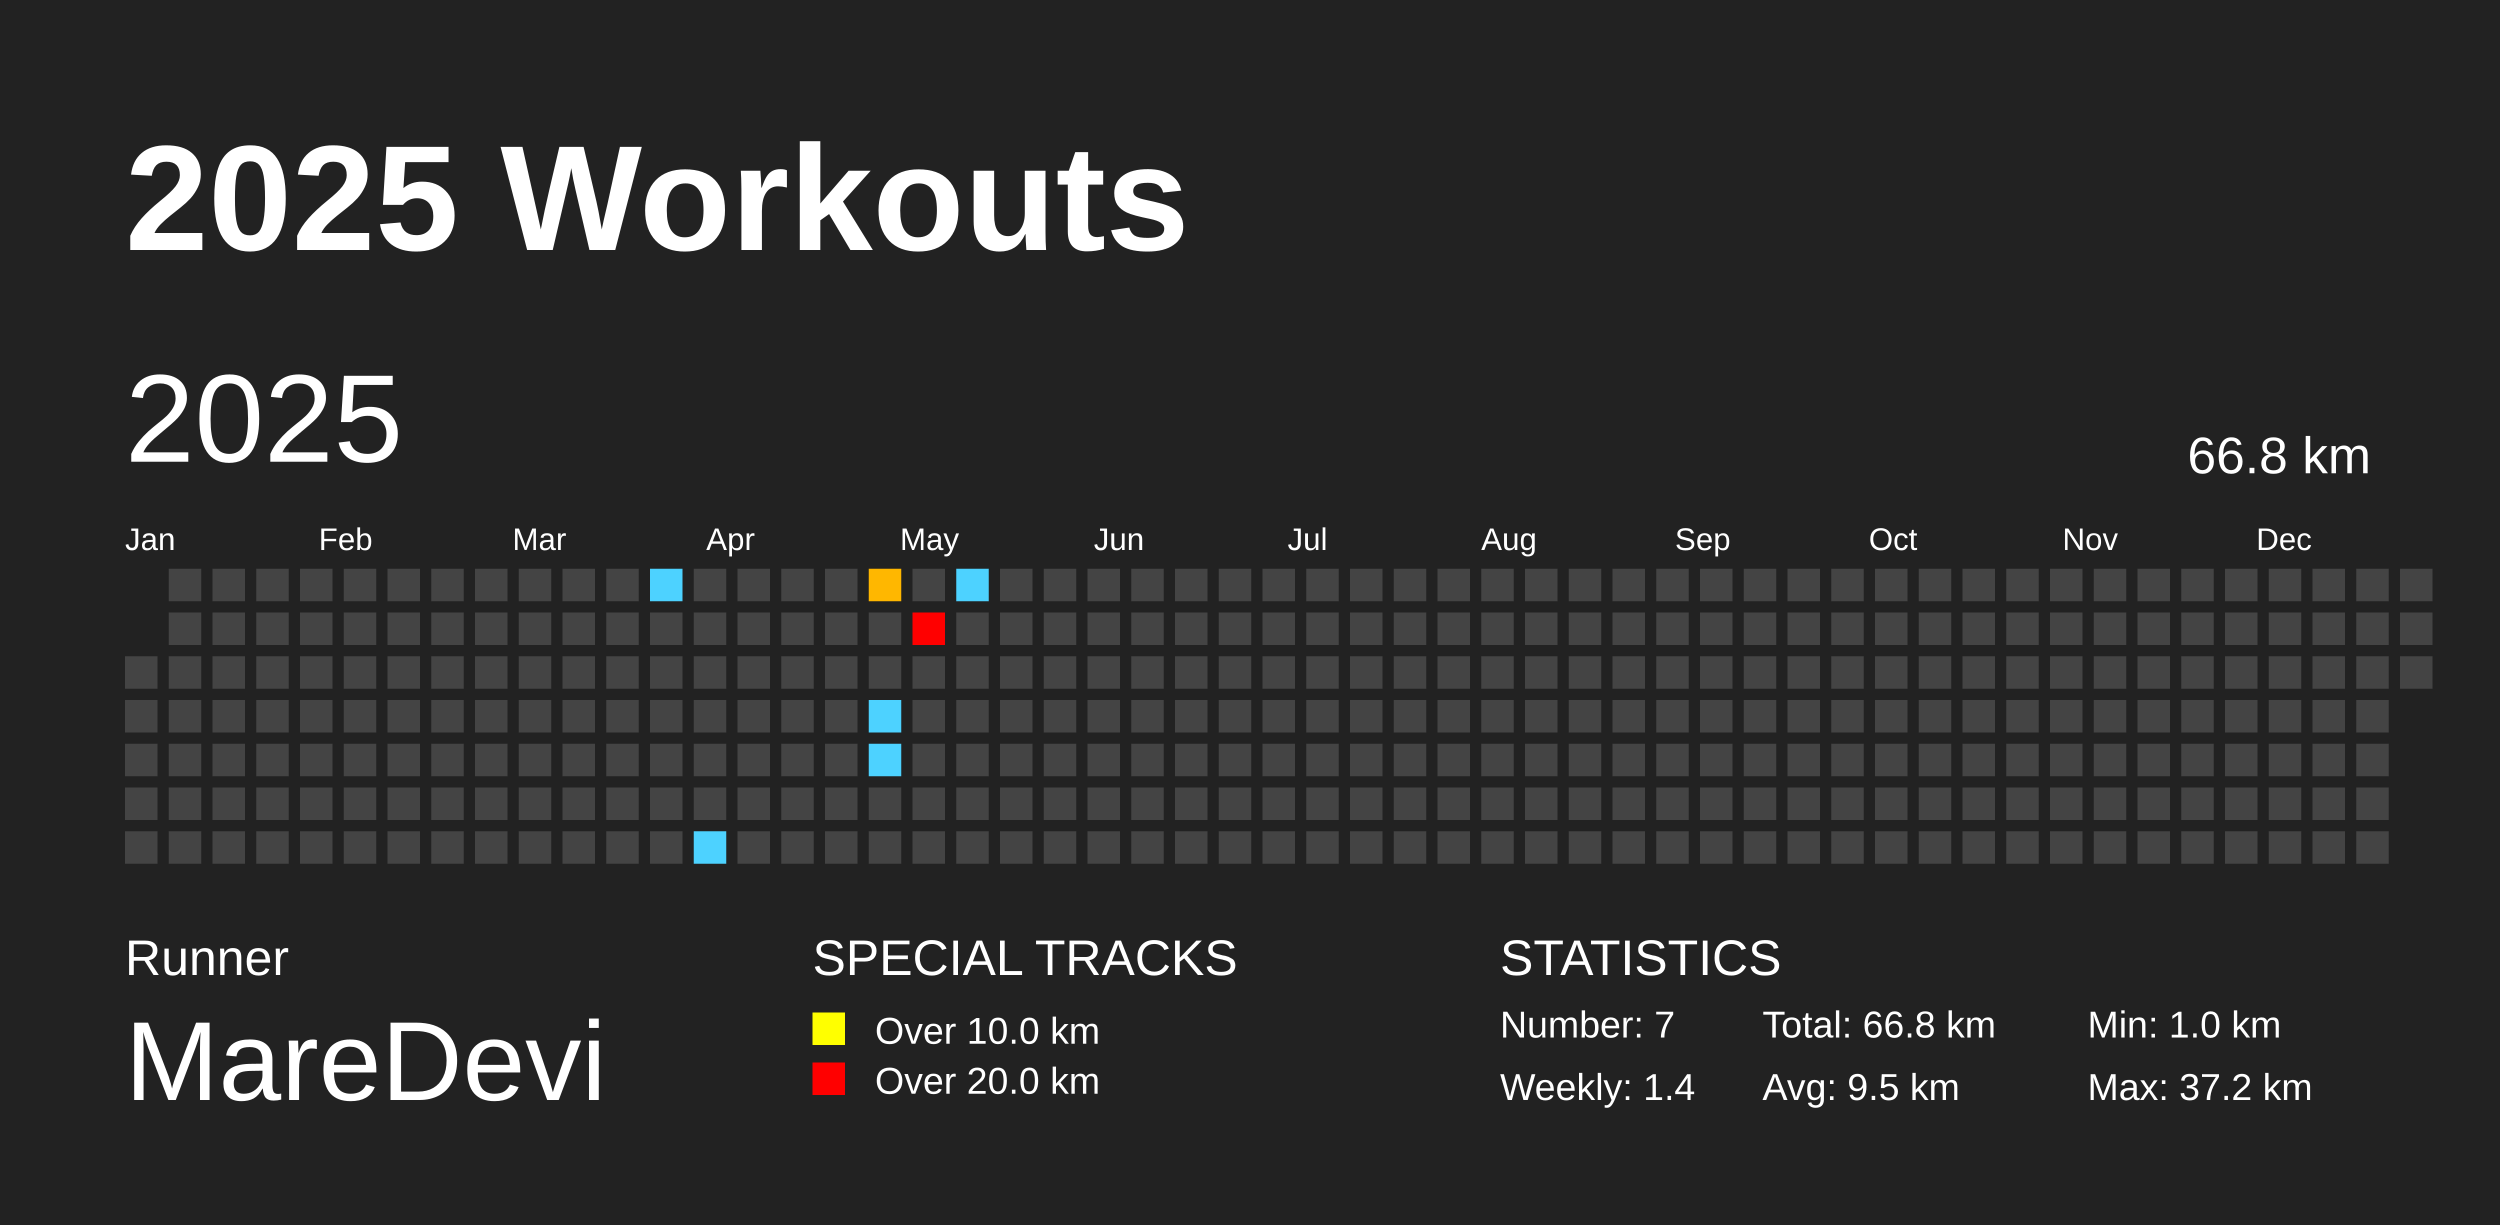
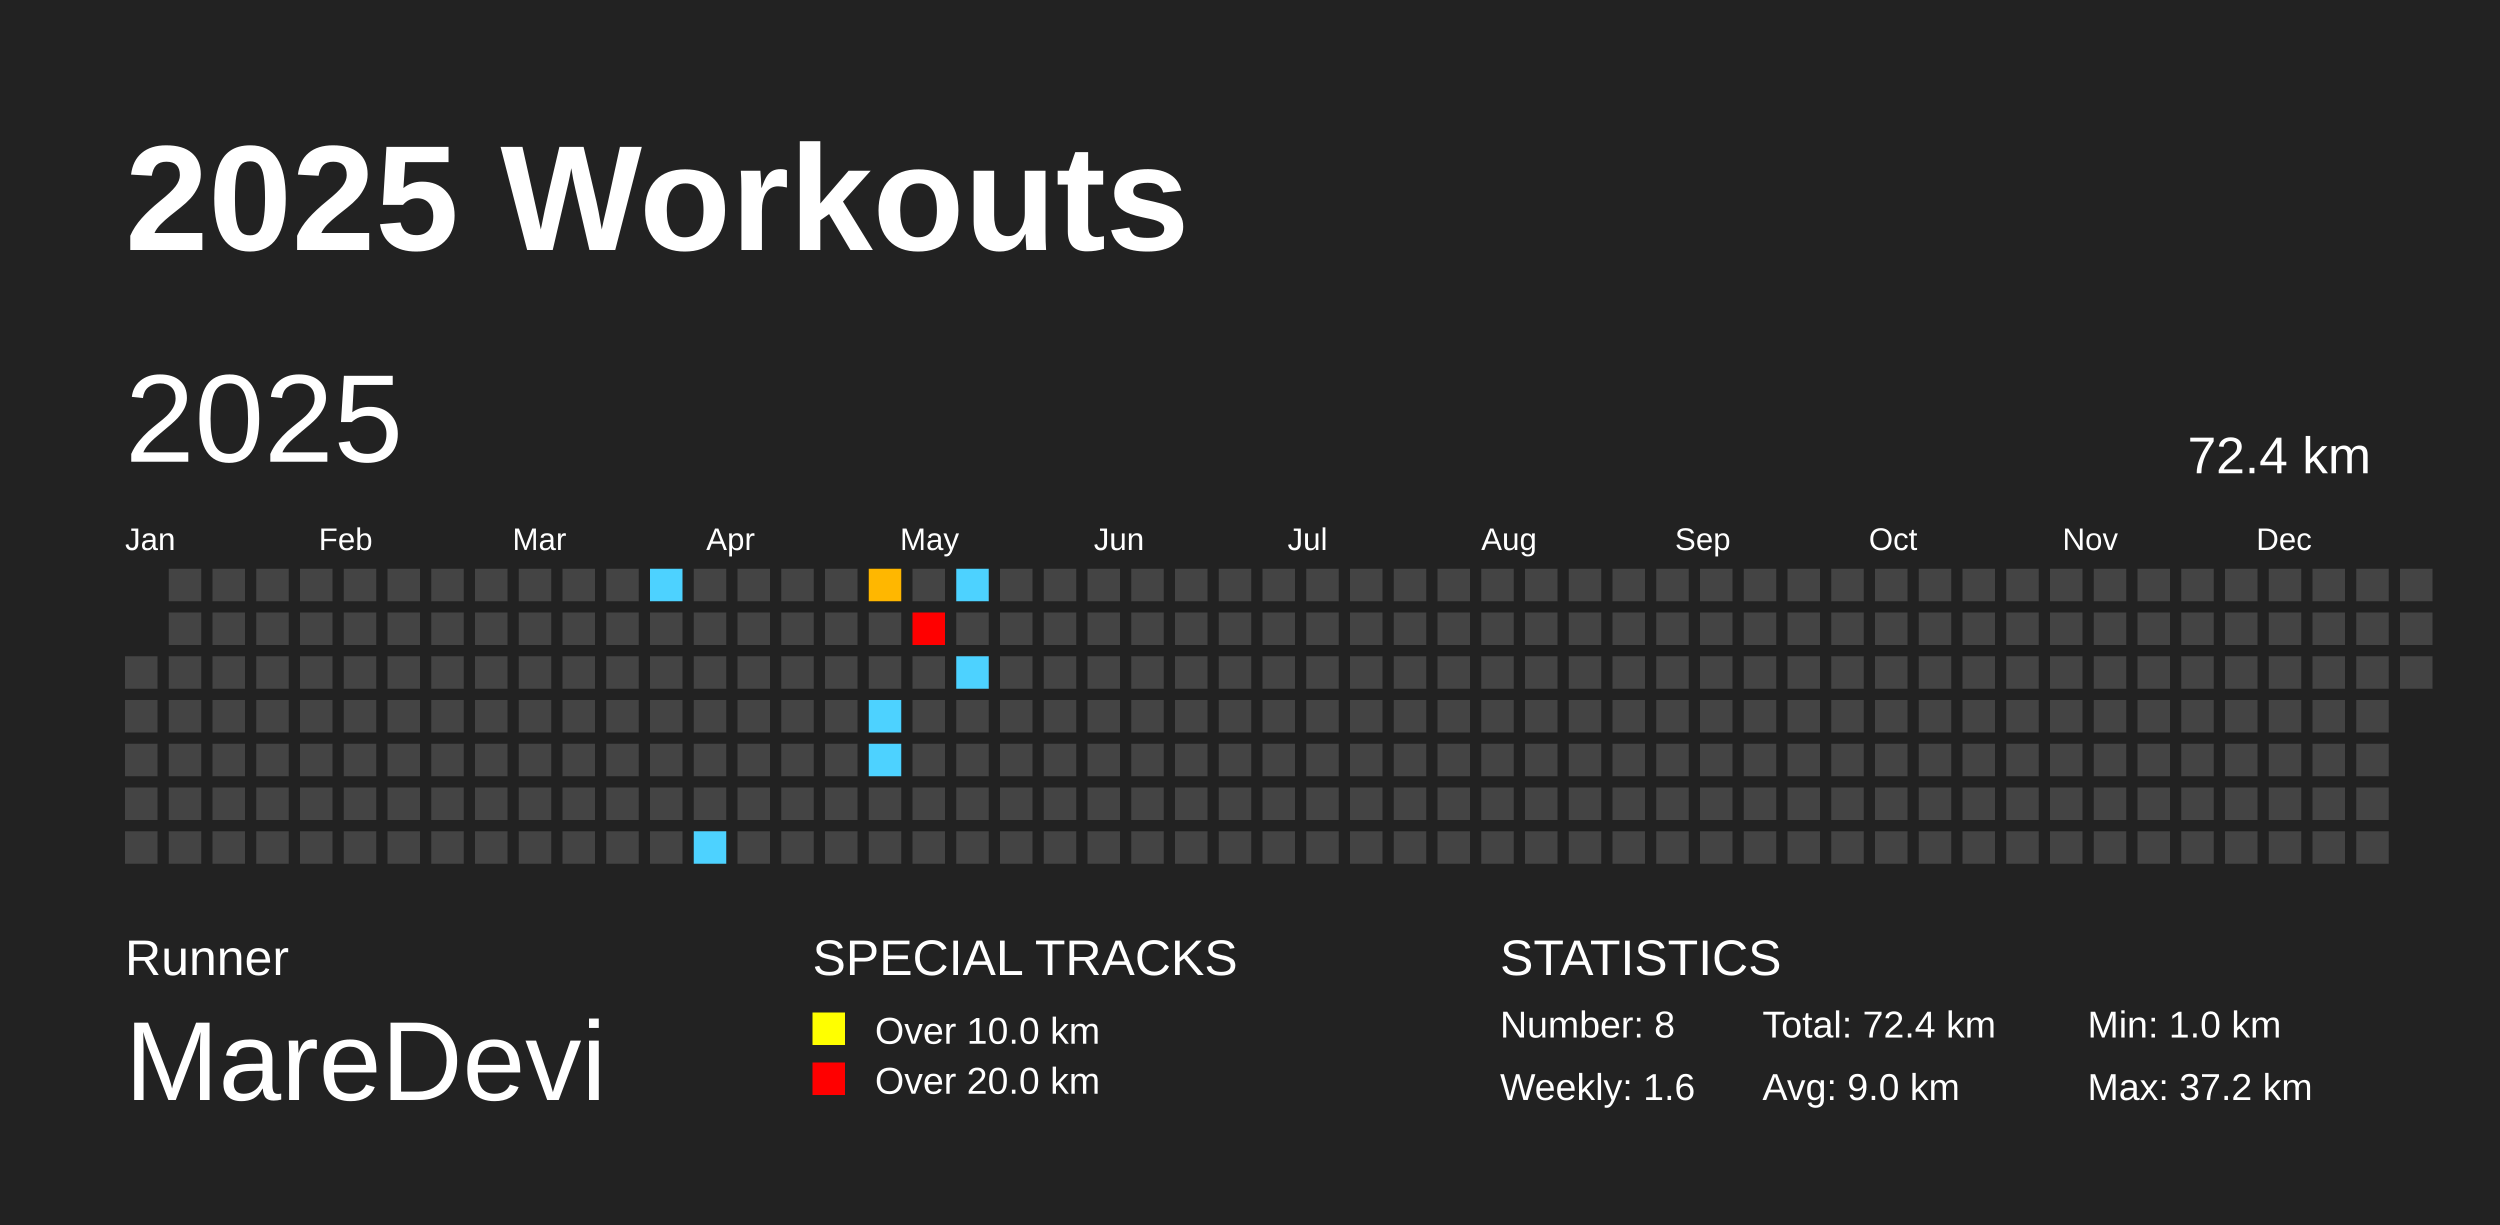
<svg xmlns="http://www.w3.org/2000/svg" baseProfile="full" height="98mm" version="1.1" viewBox="0,0,200,98" width="200mm">
  <defs />
  <rect fill="#222222" height="98" width="200" x="0" y="0" />
  <text fill="#FFFFFF" style="font-size:12px; font-family:Arial; font-weight:bold;" x="10" y="20">2025 Workouts</text>
  <text fill="#FFFFFF" style="font-size:4px; font-family:Arial" x="10" y="78">Runner</text>
  <text fill="#FFFFFF" style="font-size:9px; font-family:Arial" x="10" y="88">MareDevi</text>
  <text fill="#FFFFFF" style="font-size:4px; font-family:Arial" x="65" y="78">SPECIAL TRACKS</text>
  <rect fill="yellow" height="2.6" width="2.6" x="65" y="81" />
  <text fill="#FFFFFF" style="font-size:3px; font-family:Arial" x="70" y="83.5">Over 10.0 km</text>
  <rect fill="red" height="2.6" width="2.6" x="65" y="85" />
  <text fill="#FFFFFF" style="font-size:3px; font-family:Arial" x="70" y="87.5">Over 20.0 km</text>
  <text fill="#FFFFFF" style="font-size:4px; font-family:Arial" x="120" y="78">STATISTICS</text>
-   <text fill="#FFFFFF" style="font-size:3px; font-family:Arial" x="120" y="83">Number: 7</text>
-   <text fill="#FFFFFF" style="font-size:3px; font-family:Arial" x="120" y="88">Weekly: 1.4</text>
-   <text fill="#FFFFFF" style="font-size:3px; font-family:Arial" x="141" y="83">Total: 66.8 km</text>
-   <text fill="#FFFFFF" style="font-size:3px; font-family:Arial" x="141" y="88">Avg: 9.5 km</text>
+   <text fill="#FFFFFF" style="font-size:3px; font-family:Arial" x="120" y="83">Number: 8</text>
+   <text fill="#FFFFFF" style="font-size:3px; font-family:Arial" x="120" y="88">Weekly: 1.6</text>
+   <text fill="#FFFFFF" style="font-size:3px; font-family:Arial" x="141" y="83">Total: 72.4 km</text>
+   <text fill="#FFFFFF" style="font-size:3px; font-family:Arial" x="141" y="88">Avg: 9.0 km</text>
  <text fill="#FFFFFF" style="font-size:3px; font-family:Arial" x="167" y="83">Min: 1.0 km</text>
  <text fill="#FFFFFF" style="font-size:3px; font-family:Arial" x="167" y="88">Max: 37.2 km</text>
  <text dominant-baseline="hanging" fill="#FFFFFF" style="font-size:10.0px; font-family:Arial;" x="10" y="30">2025</text>
-   <text dominant-baseline="hanging" fill="#FFFFFF" style="font-size:4.125px; font-family:Arial;" x="175" y="35">66.8 km</text>
+   <text dominant-baseline="hanging" fill="#FFFFFF" style="font-size:4.125px; font-family:Arial;" x="175" y="35">72.4 km</text>
  <text fill="#FFFFFF" style="font-size:2.5px; font-family:Arial" x="10.0" y="44">Jan</text>
  <text fill="#FFFFFF" style="font-size:2.5px; font-family:Arial" x="25.5" y="44">Feb</text>
  <text fill="#FFFFFF" style="font-size:2.5px; font-family:Arial" x="41.0" y="44">Mar</text>
  <text fill="#FFFFFF" style="font-size:2.5px; font-family:Arial" x="56.5" y="44">Apr</text>
  <text fill="#FFFFFF" style="font-size:2.5px; font-family:Arial" x="72.0" y="44">May</text>
  <text fill="#FFFFFF" style="font-size:2.5px; font-family:Arial" x="87.5" y="44">Jun</text>
  <text fill="#FFFFFF" style="font-size:2.5px; font-family:Arial" x="103.0" y="44">Jul</text>
  <text fill="#FFFFFF" style="font-size:2.5px; font-family:Arial" x="118.5" y="44">Aug</text>
  <text fill="#FFFFFF" style="font-size:2.5px; font-family:Arial" x="134.0" y="44">Sep</text>
  <text fill="#FFFFFF" style="font-size:2.5px; font-family:Arial" x="149.5" y="44">Oct</text>
  <text fill="#FFFFFF" style="font-size:2.5px; font-family:Arial" x="165.0" y="44">Nov</text>
  <text fill="#FFFFFF" style="font-size:2.5px; font-family:Arial" x="180.5" y="44">Dec</text>
  <rect fill="#444444" height="2.6" width="2.6" x="10.0" y="52.5" />
  <rect fill="#444444" height="2.6" width="2.6" x="10.0" y="56.0" />
  <rect fill="#444444" height="2.6" width="2.6" x="10.0" y="59.5" />
  <rect fill="#444444" height="2.6" width="2.6" x="10.0" y="63.0" />
  <rect fill="#444444" height="2.6" width="2.6" x="10.0" y="66.5" />
  <rect fill="#444444" height="2.6" width="2.6" x="13.5" y="45.5" />
  <rect fill="#444444" height="2.6" width="2.6" x="13.5" y="49.0" />
  <rect fill="#444444" height="2.6" width="2.6" x="13.5" y="52.5" />
  <rect fill="#444444" height="2.6" width="2.6" x="13.5" y="56.0" />
  <rect fill="#444444" height="2.6" width="2.6" x="13.5" y="59.5" />
  <rect fill="#444444" height="2.6" width="2.6" x="13.5" y="63.0" />
  <rect fill="#444444" height="2.6" width="2.6" x="13.5" y="66.5" />
  <rect fill="#444444" height="2.6" width="2.6" x="17.0" y="45.5" />
  <rect fill="#444444" height="2.6" width="2.6" x="17.0" y="49.0" />
  <rect fill="#444444" height="2.6" width="2.6" x="17.0" y="52.5" />
  <rect fill="#444444" height="2.6" width="2.6" x="17.0" y="56.0" />
  <rect fill="#444444" height="2.6" width="2.6" x="17.0" y="59.5" />
  <rect fill="#444444" height="2.6" width="2.6" x="17.0" y="63.0" />
  <rect fill="#444444" height="2.6" width="2.6" x="17.0" y="66.5" />
  <rect fill="#444444" height="2.6" width="2.6" x="20.5" y="45.5" />
  <rect fill="#444444" height="2.6" width="2.6" x="20.5" y="49.0" />
  <rect fill="#444444" height="2.6" width="2.6" x="20.5" y="52.5" />
  <rect fill="#444444" height="2.6" width="2.6" x="20.5" y="56.0" />
  <rect fill="#444444" height="2.6" width="2.6" x="20.5" y="59.5" />
  <rect fill="#444444" height="2.6" width="2.6" x="20.5" y="63.0" />
  <rect fill="#444444" height="2.6" width="2.6" x="20.5" y="66.5" />
  <rect fill="#444444" height="2.6" width="2.6" x="24.0" y="45.5" />
  <rect fill="#444444" height="2.6" width="2.6" x="24.0" y="49.0" />
  <rect fill="#444444" height="2.6" width="2.6" x="24.0" y="52.5" />
  <rect fill="#444444" height="2.6" width="2.6" x="24.0" y="56.0" />
  <rect fill="#444444" height="2.6" width="2.6" x="24.0" y="59.5" />
  <rect fill="#444444" height="2.6" width="2.6" x="24.0" y="63.0" />
  <rect fill="#444444" height="2.6" width="2.6" x="24.0" y="66.5" />
  <rect fill="#444444" height="2.6" width="2.6" x="27.5" y="45.5" />
  <rect fill="#444444" height="2.6" width="2.6" x="27.5" y="49.0" />
  <rect fill="#444444" height="2.6" width="2.6" x="27.5" y="52.5" />
  <rect fill="#444444" height="2.6" width="2.6" x="27.5" y="56.0" />
  <rect fill="#444444" height="2.6" width="2.6" x="27.5" y="59.5" />
  <rect fill="#444444" height="2.6" width="2.6" x="27.5" y="63.0" />
  <rect fill="#444444" height="2.6" width="2.6" x="27.5" y="66.5" />
  <rect fill="#444444" height="2.6" width="2.6" x="31.0" y="45.5" />
  <rect fill="#444444" height="2.6" width="2.6" x="31.0" y="49.0" />
  <rect fill="#444444" height="2.6" width="2.6" x="31.0" y="52.5" />
  <rect fill="#444444" height="2.6" width="2.6" x="31.0" y="56.0" />
  <rect fill="#444444" height="2.6" width="2.6" x="31.0" y="59.5" />
  <rect fill="#444444" height="2.6" width="2.6" x="31.0" y="63.0" />
  <rect fill="#444444" height="2.6" width="2.6" x="31.0" y="66.5" />
  <rect fill="#444444" height="2.6" width="2.6" x="34.5" y="45.5" />
  <rect fill="#444444" height="2.6" width="2.6" x="34.5" y="49.0" />
  <rect fill="#444444" height="2.6" width="2.6" x="34.5" y="52.5" />
  <rect fill="#444444" height="2.6" width="2.6" x="34.5" y="56.0" />
  <rect fill="#444444" height="2.6" width="2.6" x="34.5" y="59.5" />
  <rect fill="#444444" height="2.6" width="2.6" x="34.5" y="63.0" />
  <rect fill="#444444" height="2.6" width="2.6" x="34.5" y="66.5" />
  <rect fill="#444444" height="2.6" width="2.6" x="38.0" y="45.5" />
  <rect fill="#444444" height="2.6" width="2.6" x="38.0" y="49.0" />
  <rect fill="#444444" height="2.6" width="2.6" x="38.0" y="52.5" />
  <rect fill="#444444" height="2.6" width="2.6" x="38.0" y="56.0" />
  <rect fill="#444444" height="2.6" width="2.6" x="38.0" y="59.5" />
  <rect fill="#444444" height="2.6" width="2.6" x="38.0" y="63.0" />
  <rect fill="#444444" height="2.6" width="2.6" x="38.0" y="66.5" />
  <rect fill="#444444" height="2.6" width="2.6" x="41.5" y="45.5" />
  <rect fill="#444444" height="2.6" width="2.6" x="41.5" y="49.0" />
  <rect fill="#444444" height="2.6" width="2.6" x="41.5" y="52.5" />
  <rect fill="#444444" height="2.6" width="2.6" x="41.5" y="56.0" />
  <rect fill="#444444" height="2.6" width="2.6" x="41.5" y="59.5" />
  <rect fill="#444444" height="2.6" width="2.6" x="41.5" y="63.0" />
  <rect fill="#444444" height="2.6" width="2.6" x="41.5" y="66.5" />
  <rect fill="#444444" height="2.6" width="2.6" x="45.0" y="45.5" />
  <rect fill="#444444" height="2.6" width="2.6" x="45.0" y="49.0" />
  <rect fill="#444444" height="2.6" width="2.6" x="45.0" y="52.5" />
  <rect fill="#444444" height="2.6" width="2.6" x="45.0" y="56.0" />
  <rect fill="#444444" height="2.6" width="2.6" x="45.0" y="59.5" />
  <rect fill="#444444" height="2.6" width="2.6" x="45.0" y="63.0" />
  <rect fill="#444444" height="2.6" width="2.6" x="45.0" y="66.5" />
  <rect fill="#444444" height="2.6" width="2.6" x="48.5" y="45.5" />
  <rect fill="#444444" height="2.6" width="2.6" x="48.5" y="49.0" />
  <rect fill="#444444" height="2.6" width="2.6" x="48.5" y="52.5" />
  <rect fill="#444444" height="2.6" width="2.6" x="48.5" y="56.0" />
  <rect fill="#444444" height="2.6" width="2.6" x="48.5" y="59.5" />
  <rect fill="#444444" height="2.6" width="2.6" x="48.5" y="63.0" />
  <rect fill="#444444" height="2.6" width="2.6" x="48.5" y="66.5" />
  <rect fill="#4dd2ff" height="2.6" width="2.6" x="52.0" y="45.5" />
  <rect fill="#444444" height="2.6" width="2.6" x="52.0" y="49.0" />
  <rect fill="#444444" height="2.6" width="2.6" x="52.0" y="52.5" />
  <rect fill="#444444" height="2.6" width="2.6" x="52.0" y="56.0" />
  <rect fill="#444444" height="2.6" width="2.6" x="52.0" y="59.5" />
  <rect fill="#444444" height="2.6" width="2.6" x="52.0" y="63.0" />
  <rect fill="#444444" height="2.6" width="2.6" x="52.0" y="66.5" />
  <rect fill="#444444" height="2.6" width="2.6" x="55.5" y="45.5" />
  <rect fill="#444444" height="2.6" width="2.6" x="55.5" y="49.0" />
  <rect fill="#444444" height="2.6" width="2.6" x="55.5" y="52.5" />
  <rect fill="#444444" height="2.6" width="2.6" x="55.5" y="56.0" />
  <rect fill="#444444" height="2.6" width="2.6" x="55.5" y="59.5" />
  <rect fill="#444444" height="2.6" width="2.6" x="55.5" y="63.0" />
  <rect fill="#4dd2ff" height="2.6" width="2.6" x="55.5" y="66.5" />
  <rect fill="#444444" height="2.6" width="2.6" x="59.0" y="45.5" />
  <rect fill="#444444" height="2.6" width="2.6" x="59.0" y="49.0" />
  <rect fill="#444444" height="2.6" width="2.6" x="59.0" y="52.5" />
  <rect fill="#444444" height="2.6" width="2.6" x="59.0" y="56.0" />
  <rect fill="#444444" height="2.6" width="2.6" x="59.0" y="59.5" />
  <rect fill="#444444" height="2.6" width="2.6" x="59.0" y="63.0" />
  <rect fill="#444444" height="2.6" width="2.6" x="59.0" y="66.5" />
  <rect fill="#444444" height="2.6" width="2.6" x="62.5" y="45.5" />
  <rect fill="#444444" height="2.6" width="2.6" x="62.5" y="49.0" />
  <rect fill="#444444" height="2.6" width="2.6" x="62.5" y="52.5" />
  <rect fill="#444444" height="2.6" width="2.6" x="62.5" y="56.0" />
  <rect fill="#444444" height="2.6" width="2.6" x="62.5" y="59.5" />
  <rect fill="#444444" height="2.6" width="2.6" x="62.5" y="63.0" />
  <rect fill="#444444" height="2.6" width="2.6" x="62.5" y="66.5" />
  <rect fill="#444444" height="2.6" width="2.6" x="66.0" y="45.5" />
  <rect fill="#444444" height="2.6" width="2.6" x="66.0" y="49.0" />
  <rect fill="#444444" height="2.6" width="2.6" x="66.0" y="52.5" />
  <rect fill="#444444" height="2.6" width="2.6" x="66.0" y="56.0" />
  <rect fill="#444444" height="2.6" width="2.6" x="66.0" y="59.5" />
  <rect fill="#444444" height="2.6" width="2.6" x="66.0" y="63.0" />
  <rect fill="#444444" height="2.6" width="2.6" x="66.0" y="66.5" />
  <rect fill="#ffb700" height="2.6" width="2.6" x="69.5" y="45.5" />
  <rect fill="#444444" height="2.6" width="2.6" x="69.5" y="49.0" />
  <rect fill="#444444" height="2.6" width="2.6" x="69.5" y="52.5" />
  <rect fill="#4dd2ff" height="2.6" width="2.6" x="69.5" y="56.0" />
  <rect fill="#4dd2ff" height="2.6" width="2.6" x="69.5" y="59.5" />
  <rect fill="#444444" height="2.6" width="2.6" x="69.5" y="63.0" />
  <rect fill="#444444" height="2.6" width="2.6" x="69.5" y="66.5" />
  <rect fill="#444444" height="2.6" width="2.6" x="73.0" y="45.5" />
  <rect fill="red" height="2.6" width="2.6" x="73.0" y="49.0" />
  <rect fill="#444444" height="2.6" width="2.6" x="73.0" y="52.5" />
  <rect fill="#444444" height="2.6" width="2.6" x="73.0" y="56.0" />
  <rect fill="#444444" height="2.6" width="2.6" x="73.0" y="59.5" />
  <rect fill="#444444" height="2.6" width="2.6" x="73.0" y="63.0" />
  <rect fill="#444444" height="2.6" width="2.6" x="73.0" y="66.5" />
  <rect fill="#4dd2ff" height="2.6" width="2.6" x="76.5" y="45.5" />
  <rect fill="#444444" height="2.6" width="2.6" x="76.5" y="49.0" />
-   <rect fill="#444444" height="2.6" width="2.6" x="76.5" y="52.5" />
+   <rect fill="#4dd2ff" height="2.6" width="2.6" x="76.5" y="52.5" />
  <rect fill="#444444" height="2.6" width="2.6" x="76.5" y="56.0" />
  <rect fill="#444444" height="2.6" width="2.6" x="76.5" y="59.5" />
  <rect fill="#444444" height="2.6" width="2.6" x="76.5" y="63.0" />
  <rect fill="#444444" height="2.6" width="2.6" x="76.5" y="66.5" />
  <rect fill="#444444" height="2.6" width="2.6" x="80.0" y="45.5" />
  <rect fill="#444444" height="2.6" width="2.6" x="80.0" y="49.0" />
  <rect fill="#444444" height="2.6" width="2.6" x="80.0" y="52.5" />
  <rect fill="#444444" height="2.6" width="2.6" x="80.0" y="56.0" />
  <rect fill="#444444" height="2.6" width="2.6" x="80.0" y="59.5" />
  <rect fill="#444444" height="2.6" width="2.6" x="80.0" y="63.0" />
  <rect fill="#444444" height="2.6" width="2.6" x="80.0" y="66.5" />
  <rect fill="#444444" height="2.6" width="2.6" x="83.5" y="45.5" />
  <rect fill="#444444" height="2.6" width="2.6" x="83.5" y="49.0" />
  <rect fill="#444444" height="2.6" width="2.6" x="83.5" y="52.5" />
  <rect fill="#444444" height="2.6" width="2.6" x="83.5" y="56.0" />
  <rect fill="#444444" height="2.6" width="2.6" x="83.5" y="59.5" />
  <rect fill="#444444" height="2.6" width="2.6" x="83.5" y="63.0" />
  <rect fill="#444444" height="2.6" width="2.6" x="83.5" y="66.5" />
  <rect fill="#444444" height="2.6" width="2.6" x="87.0" y="45.5" />
  <rect fill="#444444" height="2.6" width="2.6" x="87.0" y="49.0" />
  <rect fill="#444444" height="2.6" width="2.6" x="87.0" y="52.5" />
  <rect fill="#444444" height="2.6" width="2.6" x="87.0" y="56.0" />
  <rect fill="#444444" height="2.6" width="2.6" x="87.0" y="59.5" />
  <rect fill="#444444" height="2.6" width="2.6" x="87.0" y="63.0" />
  <rect fill="#444444" height="2.6" width="2.6" x="87.0" y="66.5" />
  <rect fill="#444444" height="2.6" width="2.6" x="90.5" y="45.5" />
  <rect fill="#444444" height="2.6" width="2.6" x="90.5" y="49.0" />
  <rect fill="#444444" height="2.6" width="2.6" x="90.5" y="52.5" />
  <rect fill="#444444" height="2.6" width="2.6" x="90.5" y="56.0" />
  <rect fill="#444444" height="2.6" width="2.6" x="90.5" y="59.5" />
  <rect fill="#444444" height="2.6" width="2.6" x="90.5" y="63.0" />
  <rect fill="#444444" height="2.6" width="2.6" x="90.5" y="66.5" />
  <rect fill="#444444" height="2.6" width="2.6" x="94.0" y="45.5" />
  <rect fill="#444444" height="2.6" width="2.6" x="94.0" y="49.0" />
  <rect fill="#444444" height="2.6" width="2.6" x="94.0" y="52.5" />
  <rect fill="#444444" height="2.6" width="2.6" x="94.0" y="56.0" />
  <rect fill="#444444" height="2.6" width="2.6" x="94.0" y="59.5" />
  <rect fill="#444444" height="2.6" width="2.6" x="94.0" y="63.0" />
  <rect fill="#444444" height="2.6" width="2.6" x="94.0" y="66.5" />
  <rect fill="#444444" height="2.6" width="2.6" x="97.5" y="45.5" />
  <rect fill="#444444" height="2.6" width="2.6" x="97.5" y="49.0" />
  <rect fill="#444444" height="2.6" width="2.6" x="97.5" y="52.5" />
  <rect fill="#444444" height="2.6" width="2.6" x="97.5" y="56.0" />
  <rect fill="#444444" height="2.6" width="2.6" x="97.5" y="59.5" />
  <rect fill="#444444" height="2.6" width="2.6" x="97.5" y="63.0" />
  <rect fill="#444444" height="2.6" width="2.6" x="97.5" y="66.5" />
  <rect fill="#444444" height="2.6" width="2.6" x="101.0" y="45.5" />
  <rect fill="#444444" height="2.6" width="2.6" x="101.0" y="49.0" />
  <rect fill="#444444" height="2.6" width="2.6" x="101.0" y="52.5" />
  <rect fill="#444444" height="2.6" width="2.6" x="101.0" y="56.0" />
  <rect fill="#444444" height="2.6" width="2.6" x="101.0" y="59.5" />
  <rect fill="#444444" height="2.6" width="2.6" x="101.0" y="63.0" />
  <rect fill="#444444" height="2.6" width="2.6" x="101.0" y="66.5" />
  <rect fill="#444444" height="2.6" width="2.6" x="104.5" y="45.5" />
  <rect fill="#444444" height="2.6" width="2.6" x="104.5" y="49.0" />
  <rect fill="#444444" height="2.6" width="2.6" x="104.5" y="52.5" />
  <rect fill="#444444" height="2.6" width="2.6" x="104.5" y="56.0" />
  <rect fill="#444444" height="2.6" width="2.6" x="104.5" y="59.5" />
  <rect fill="#444444" height="2.6" width="2.6" x="104.5" y="63.0" />
  <rect fill="#444444" height="2.6" width="2.6" x="104.5" y="66.5" />
  <rect fill="#444444" height="2.6" width="2.6" x="108.0" y="45.5" />
  <rect fill="#444444" height="2.6" width="2.6" x="108.0" y="49.0" />
  <rect fill="#444444" height="2.6" width="2.6" x="108.0" y="52.5" />
  <rect fill="#444444" height="2.6" width="2.6" x="108.0" y="56.0" />
  <rect fill="#444444" height="2.6" width="2.6" x="108.0" y="59.5" />
  <rect fill="#444444" height="2.6" width="2.6" x="108.0" y="63.0" />
  <rect fill="#444444" height="2.6" width="2.6" x="108.0" y="66.5" />
  <rect fill="#444444" height="2.6" width="2.6" x="111.5" y="45.5" />
  <rect fill="#444444" height="2.6" width="2.6" x="111.5" y="49.0" />
  <rect fill="#444444" height="2.6" width="2.6" x="111.5" y="52.5" />
  <rect fill="#444444" height="2.6" width="2.6" x="111.5" y="56.0" />
  <rect fill="#444444" height="2.6" width="2.6" x="111.5" y="59.5" />
  <rect fill="#444444" height="2.6" width="2.6" x="111.5" y="63.0" />
  <rect fill="#444444" height="2.6" width="2.6" x="111.5" y="66.5" />
  <rect fill="#444444" height="2.6" width="2.6" x="115.0" y="45.5" />
  <rect fill="#444444" height="2.6" width="2.6" x="115.0" y="49.0" />
  <rect fill="#444444" height="2.6" width="2.6" x="115.0" y="52.5" />
  <rect fill="#444444" height="2.6" width="2.6" x="115.0" y="56.0" />
  <rect fill="#444444" height="2.6" width="2.6" x="115.0" y="59.5" />
  <rect fill="#444444" height="2.6" width="2.6" x="115.0" y="63.0" />
  <rect fill="#444444" height="2.6" width="2.6" x="115.0" y="66.5" />
  <rect fill="#444444" height="2.6" width="2.6" x="118.5" y="45.5" />
  <rect fill="#444444" height="2.6" width="2.6" x="118.5" y="49.0" />
  <rect fill="#444444" height="2.6" width="2.6" x="118.5" y="52.5" />
  <rect fill="#444444" height="2.6" width="2.6" x="118.5" y="56.0" />
  <rect fill="#444444" height="2.6" width="2.6" x="118.5" y="59.5" />
  <rect fill="#444444" height="2.6" width="2.6" x="118.5" y="63.0" />
  <rect fill="#444444" height="2.6" width="2.6" x="118.5" y="66.5" />
  <rect fill="#444444" height="2.6" width="2.6" x="122.0" y="45.5" />
  <rect fill="#444444" height="2.6" width="2.6" x="122.0" y="49.0" />
  <rect fill="#444444" height="2.6" width="2.6" x="122.0" y="52.5" />
  <rect fill="#444444" height="2.6" width="2.6" x="122.0" y="56.0" />
  <rect fill="#444444" height="2.6" width="2.6" x="122.0" y="59.5" />
  <rect fill="#444444" height="2.6" width="2.6" x="122.0" y="63.0" />
  <rect fill="#444444" height="2.6" width="2.6" x="122.0" y="66.5" />
  <rect fill="#444444" height="2.6" width="2.6" x="125.5" y="45.5" />
  <rect fill="#444444" height="2.6" width="2.6" x="125.5" y="49.0" />
  <rect fill="#444444" height="2.6" width="2.6" x="125.5" y="52.5" />
  <rect fill="#444444" height="2.6" width="2.6" x="125.5" y="56.0" />
  <rect fill="#444444" height="2.6" width="2.6" x="125.5" y="59.5" />
  <rect fill="#444444" height="2.6" width="2.6" x="125.5" y="63.0" />
  <rect fill="#444444" height="2.6" width="2.6" x="125.5" y="66.5" />
  <rect fill="#444444" height="2.6" width="2.6" x="129.0" y="45.5" />
  <rect fill="#444444" height="2.6" width="2.6" x="129.0" y="49.0" />
  <rect fill="#444444" height="2.6" width="2.6" x="129.0" y="52.5" />
  <rect fill="#444444" height="2.6" width="2.6" x="129.0" y="56.0" />
  <rect fill="#444444" height="2.6" width="2.6" x="129.0" y="59.5" />
  <rect fill="#444444" height="2.6" width="2.6" x="129.0" y="63.0" />
  <rect fill="#444444" height="2.6" width="2.6" x="129.0" y="66.5" />
  <rect fill="#444444" height="2.6" width="2.6" x="132.5" y="45.5" />
  <rect fill="#444444" height="2.6" width="2.6" x="132.5" y="49.0" />
  <rect fill="#444444" height="2.6" width="2.6" x="132.5" y="52.5" />
  <rect fill="#444444" height="2.6" width="2.6" x="132.5" y="56.0" />
  <rect fill="#444444" height="2.6" width="2.6" x="132.5" y="59.5" />
  <rect fill="#444444" height="2.6" width="2.6" x="132.5" y="63.0" />
  <rect fill="#444444" height="2.6" width="2.6" x="132.5" y="66.5" />
  <rect fill="#444444" height="2.6" width="2.6" x="136.0" y="45.5" />
  <rect fill="#444444" height="2.6" width="2.6" x="136.0" y="49.0" />
  <rect fill="#444444" height="2.6" width="2.6" x="136.0" y="52.5" />
  <rect fill="#444444" height="2.6" width="2.6" x="136.0" y="56.0" />
  <rect fill="#444444" height="2.6" width="2.6" x="136.0" y="59.5" />
  <rect fill="#444444" height="2.6" width="2.6" x="136.0" y="63.0" />
  <rect fill="#444444" height="2.6" width="2.6" x="136.0" y="66.5" />
  <rect fill="#444444" height="2.6" width="2.6" x="139.5" y="45.5" />
  <rect fill="#444444" height="2.6" width="2.6" x="139.5" y="49.0" />
  <rect fill="#444444" height="2.6" width="2.6" x="139.5" y="52.5" />
  <rect fill="#444444" height="2.6" width="2.6" x="139.5" y="56.0" />
  <rect fill="#444444" height="2.6" width="2.6" x="139.5" y="59.5" />
  <rect fill="#444444" height="2.6" width="2.6" x="139.5" y="63.0" />
  <rect fill="#444444" height="2.6" width="2.6" x="139.5" y="66.5" />
  <rect fill="#444444" height="2.6" width="2.6" x="143.0" y="45.5" />
  <rect fill="#444444" height="2.6" width="2.6" x="143.0" y="49.0" />
  <rect fill="#444444" height="2.6" width="2.6" x="143.0" y="52.5" />
  <rect fill="#444444" height="2.6" width="2.6" x="143.0" y="56.0" />
  <rect fill="#444444" height="2.6" width="2.6" x="143.0" y="59.5" />
  <rect fill="#444444" height="2.6" width="2.6" x="143.0" y="63.0" />
  <rect fill="#444444" height="2.6" width="2.6" x="143.0" y="66.5" />
  <rect fill="#444444" height="2.6" width="2.6" x="146.5" y="45.5" />
  <rect fill="#444444" height="2.6" width="2.6" x="146.5" y="49.0" />
  <rect fill="#444444" height="2.6" width="2.6" x="146.5" y="52.5" />
  <rect fill="#444444" height="2.6" width="2.6" x="146.5" y="56.0" />
  <rect fill="#444444" height="2.6" width="2.6" x="146.5" y="59.5" />
  <rect fill="#444444" height="2.6" width="2.6" x="146.5" y="63.0" />
  <rect fill="#444444" height="2.6" width="2.6" x="146.5" y="66.5" />
  <rect fill="#444444" height="2.6" width="2.6" x="150.0" y="45.5" />
  <rect fill="#444444" height="2.6" width="2.6" x="150.0" y="49.0" />
  <rect fill="#444444" height="2.6" width="2.6" x="150.0" y="52.5" />
  <rect fill="#444444" height="2.6" width="2.6" x="150.0" y="56.0" />
  <rect fill="#444444" height="2.6" width="2.6" x="150.0" y="59.5" />
  <rect fill="#444444" height="2.6" width="2.6" x="150.0" y="63.0" />
  <rect fill="#444444" height="2.6" width="2.6" x="150.0" y="66.5" />
  <rect fill="#444444" height="2.6" width="2.6" x="153.5" y="45.5" />
  <rect fill="#444444" height="2.6" width="2.6" x="153.5" y="49.0" />
  <rect fill="#444444" height="2.6" width="2.6" x="153.5" y="52.5" />
  <rect fill="#444444" height="2.6" width="2.6" x="153.5" y="56.0" />
  <rect fill="#444444" height="2.6" width="2.6" x="153.5" y="59.5" />
  <rect fill="#444444" height="2.6" width="2.6" x="153.5" y="63.0" />
  <rect fill="#444444" height="2.6" width="2.6" x="153.5" y="66.5" />
  <rect fill="#444444" height="2.6" width="2.6" x="157.0" y="45.5" />
  <rect fill="#444444" height="2.6" width="2.6" x="157.0" y="49.0" />
  <rect fill="#444444" height="2.6" width="2.6" x="157.0" y="52.5" />
  <rect fill="#444444" height="2.6" width="2.6" x="157.0" y="56.0" />
  <rect fill="#444444" height="2.6" width="2.6" x="157.0" y="59.5" />
  <rect fill="#444444" height="2.6" width="2.6" x="157.0" y="63.0" />
  <rect fill="#444444" height="2.6" width="2.6" x="157.0" y="66.5" />
  <rect fill="#444444" height="2.6" width="2.6" x="160.5" y="45.5" />
  <rect fill="#444444" height="2.6" width="2.6" x="160.5" y="49.0" />
  <rect fill="#444444" height="2.6" width="2.6" x="160.5" y="52.5" />
  <rect fill="#444444" height="2.6" width="2.6" x="160.5" y="56.0" />
  <rect fill="#444444" height="2.6" width="2.6" x="160.5" y="59.5" />
  <rect fill="#444444" height="2.6" width="2.6" x="160.5" y="63.0" />
  <rect fill="#444444" height="2.6" width="2.6" x="160.5" y="66.5" />
  <rect fill="#444444" height="2.6" width="2.6" x="164.0" y="45.5" />
  <rect fill="#444444" height="2.6" width="2.6" x="164.0" y="49.0" />
  <rect fill="#444444" height="2.6" width="2.6" x="164.0" y="52.5" />
  <rect fill="#444444" height="2.6" width="2.6" x="164.0" y="56.0" />
  <rect fill="#444444" height="2.6" width="2.6" x="164.0" y="59.5" />
  <rect fill="#444444" height="2.6" width="2.6" x="164.0" y="63.0" />
  <rect fill="#444444" height="2.6" width="2.6" x="164.0" y="66.5" />
  <rect fill="#444444" height="2.6" width="2.6" x="167.5" y="45.5" />
  <rect fill="#444444" height="2.6" width="2.6" x="167.5" y="49.0" />
  <rect fill="#444444" height="2.6" width="2.6" x="167.5" y="52.5" />
  <rect fill="#444444" height="2.6" width="2.6" x="167.5" y="56.0" />
  <rect fill="#444444" height="2.6" width="2.6" x="167.5" y="59.5" />
  <rect fill="#444444" height="2.6" width="2.6" x="167.5" y="63.0" />
  <rect fill="#444444" height="2.6" width="2.6" x="167.5" y="66.5" />
  <rect fill="#444444" height="2.6" width="2.6" x="171.0" y="45.5" />
  <rect fill="#444444" height="2.6" width="2.6" x="171.0" y="49.0" />
  <rect fill="#444444" height="2.6" width="2.6" x="171.0" y="52.5" />
  <rect fill="#444444" height="2.6" width="2.6" x="171.0" y="56.0" />
  <rect fill="#444444" height="2.6" width="2.6" x="171.0" y="59.5" />
  <rect fill="#444444" height="2.6" width="2.6" x="171.0" y="63.0" />
  <rect fill="#444444" height="2.6" width="2.6" x="171.0" y="66.5" />
  <rect fill="#444444" height="2.6" width="2.6" x="174.5" y="45.5" />
  <rect fill="#444444" height="2.6" width="2.6" x="174.5" y="49.0" />
  <rect fill="#444444" height="2.6" width="2.6" x="174.5" y="52.5" />
  <rect fill="#444444" height="2.6" width="2.6" x="174.5" y="56.0" />
  <rect fill="#444444" height="2.6" width="2.6" x="174.5" y="59.5" />
  <rect fill="#444444" height="2.6" width="2.6" x="174.5" y="63.0" />
  <rect fill="#444444" height="2.6" width="2.6" x="174.5" y="66.5" />
  <rect fill="#444444" height="2.6" width="2.6" x="178.0" y="45.5" />
  <rect fill="#444444" height="2.6" width="2.6" x="178.0" y="49.0" />
  <rect fill="#444444" height="2.6" width="2.6" x="178.0" y="52.5" />
  <rect fill="#444444" height="2.6" width="2.6" x="178.0" y="56.0" />
  <rect fill="#444444" height="2.6" width="2.6" x="178.0" y="59.5" />
  <rect fill="#444444" height="2.6" width="2.6" x="178.0" y="63.0" />
  <rect fill="#444444" height="2.6" width="2.6" x="178.0" y="66.5" />
  <rect fill="#444444" height="2.6" width="2.6" x="181.5" y="45.5" />
  <rect fill="#444444" height="2.6" width="2.6" x="181.5" y="49.0" />
  <rect fill="#444444" height="2.6" width="2.6" x="181.5" y="52.5" />
  <rect fill="#444444" height="2.6" width="2.6" x="181.5" y="56.0" />
  <rect fill="#444444" height="2.6" width="2.6" x="181.5" y="59.5" />
  <rect fill="#444444" height="2.6" width="2.6" x="181.5" y="63.0" />
  <rect fill="#444444" height="2.6" width="2.6" x="181.5" y="66.5" />
  <rect fill="#444444" height="2.6" width="2.6" x="185.0" y="45.5" />
  <rect fill="#444444" height="2.6" width="2.6" x="185.0" y="49.0" />
  <rect fill="#444444" height="2.6" width="2.6" x="185.0" y="52.5" />
  <rect fill="#444444" height="2.6" width="2.6" x="185.0" y="56.0" />
  <rect fill="#444444" height="2.6" width="2.6" x="185.0" y="59.5" />
  <rect fill="#444444" height="2.6" width="2.6" x="185.0" y="63.0" />
  <rect fill="#444444" height="2.6" width="2.6" x="185.0" y="66.5" />
  <rect fill="#444444" height="2.6" width="2.6" x="188.5" y="45.5" />
  <rect fill="#444444" height="2.6" width="2.6" x="188.5" y="49.0" />
  <rect fill="#444444" height="2.6" width="2.6" x="188.5" y="52.5" />
  <rect fill="#444444" height="2.6" width="2.6" x="188.5" y="56.0" />
  <rect fill="#444444" height="2.6" width="2.6" x="188.5" y="59.5" />
  <rect fill="#444444" height="2.6" width="2.6" x="188.5" y="63.0" />
  <rect fill="#444444" height="2.6" width="2.6" x="188.5" y="66.5" />
  <rect fill="#444444" height="2.6" width="2.6" x="192.0" y="45.5" />
  <rect fill="#444444" height="2.6" width="2.6" x="192.0" y="49.0" />
  <rect fill="#444444" height="2.6" width="2.6" x="192.0" y="52.5" />
</svg>
